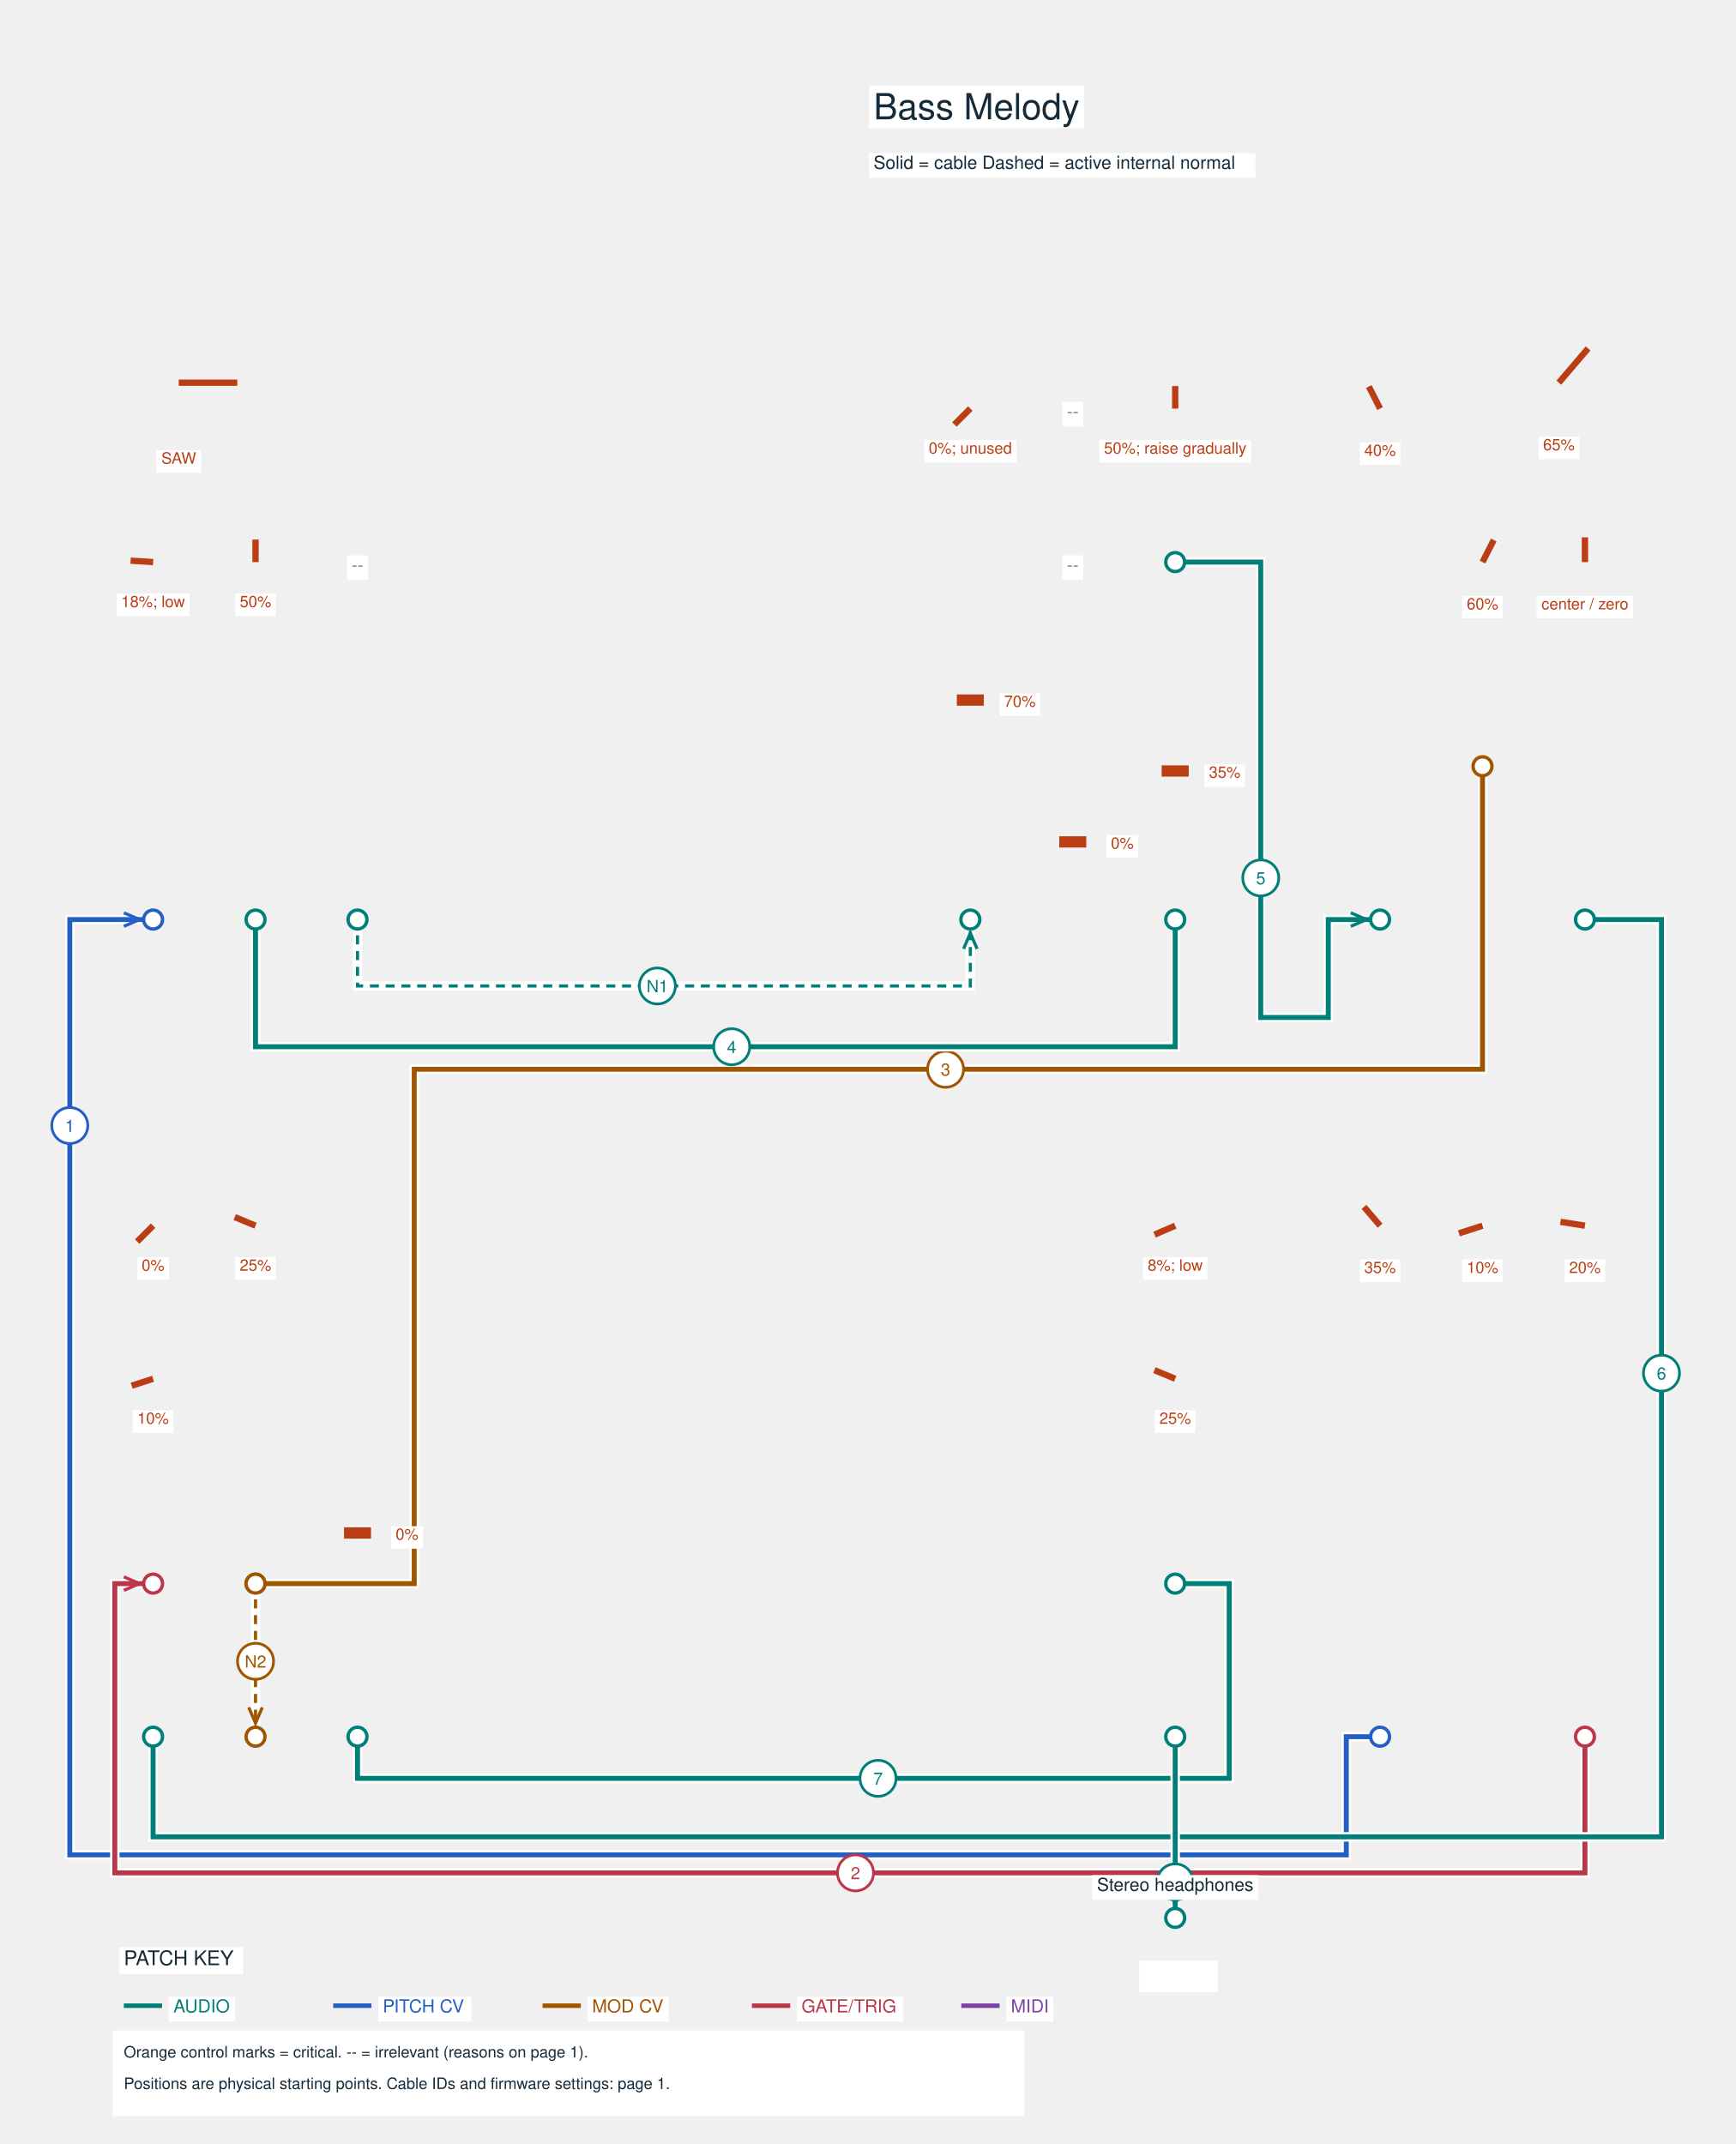
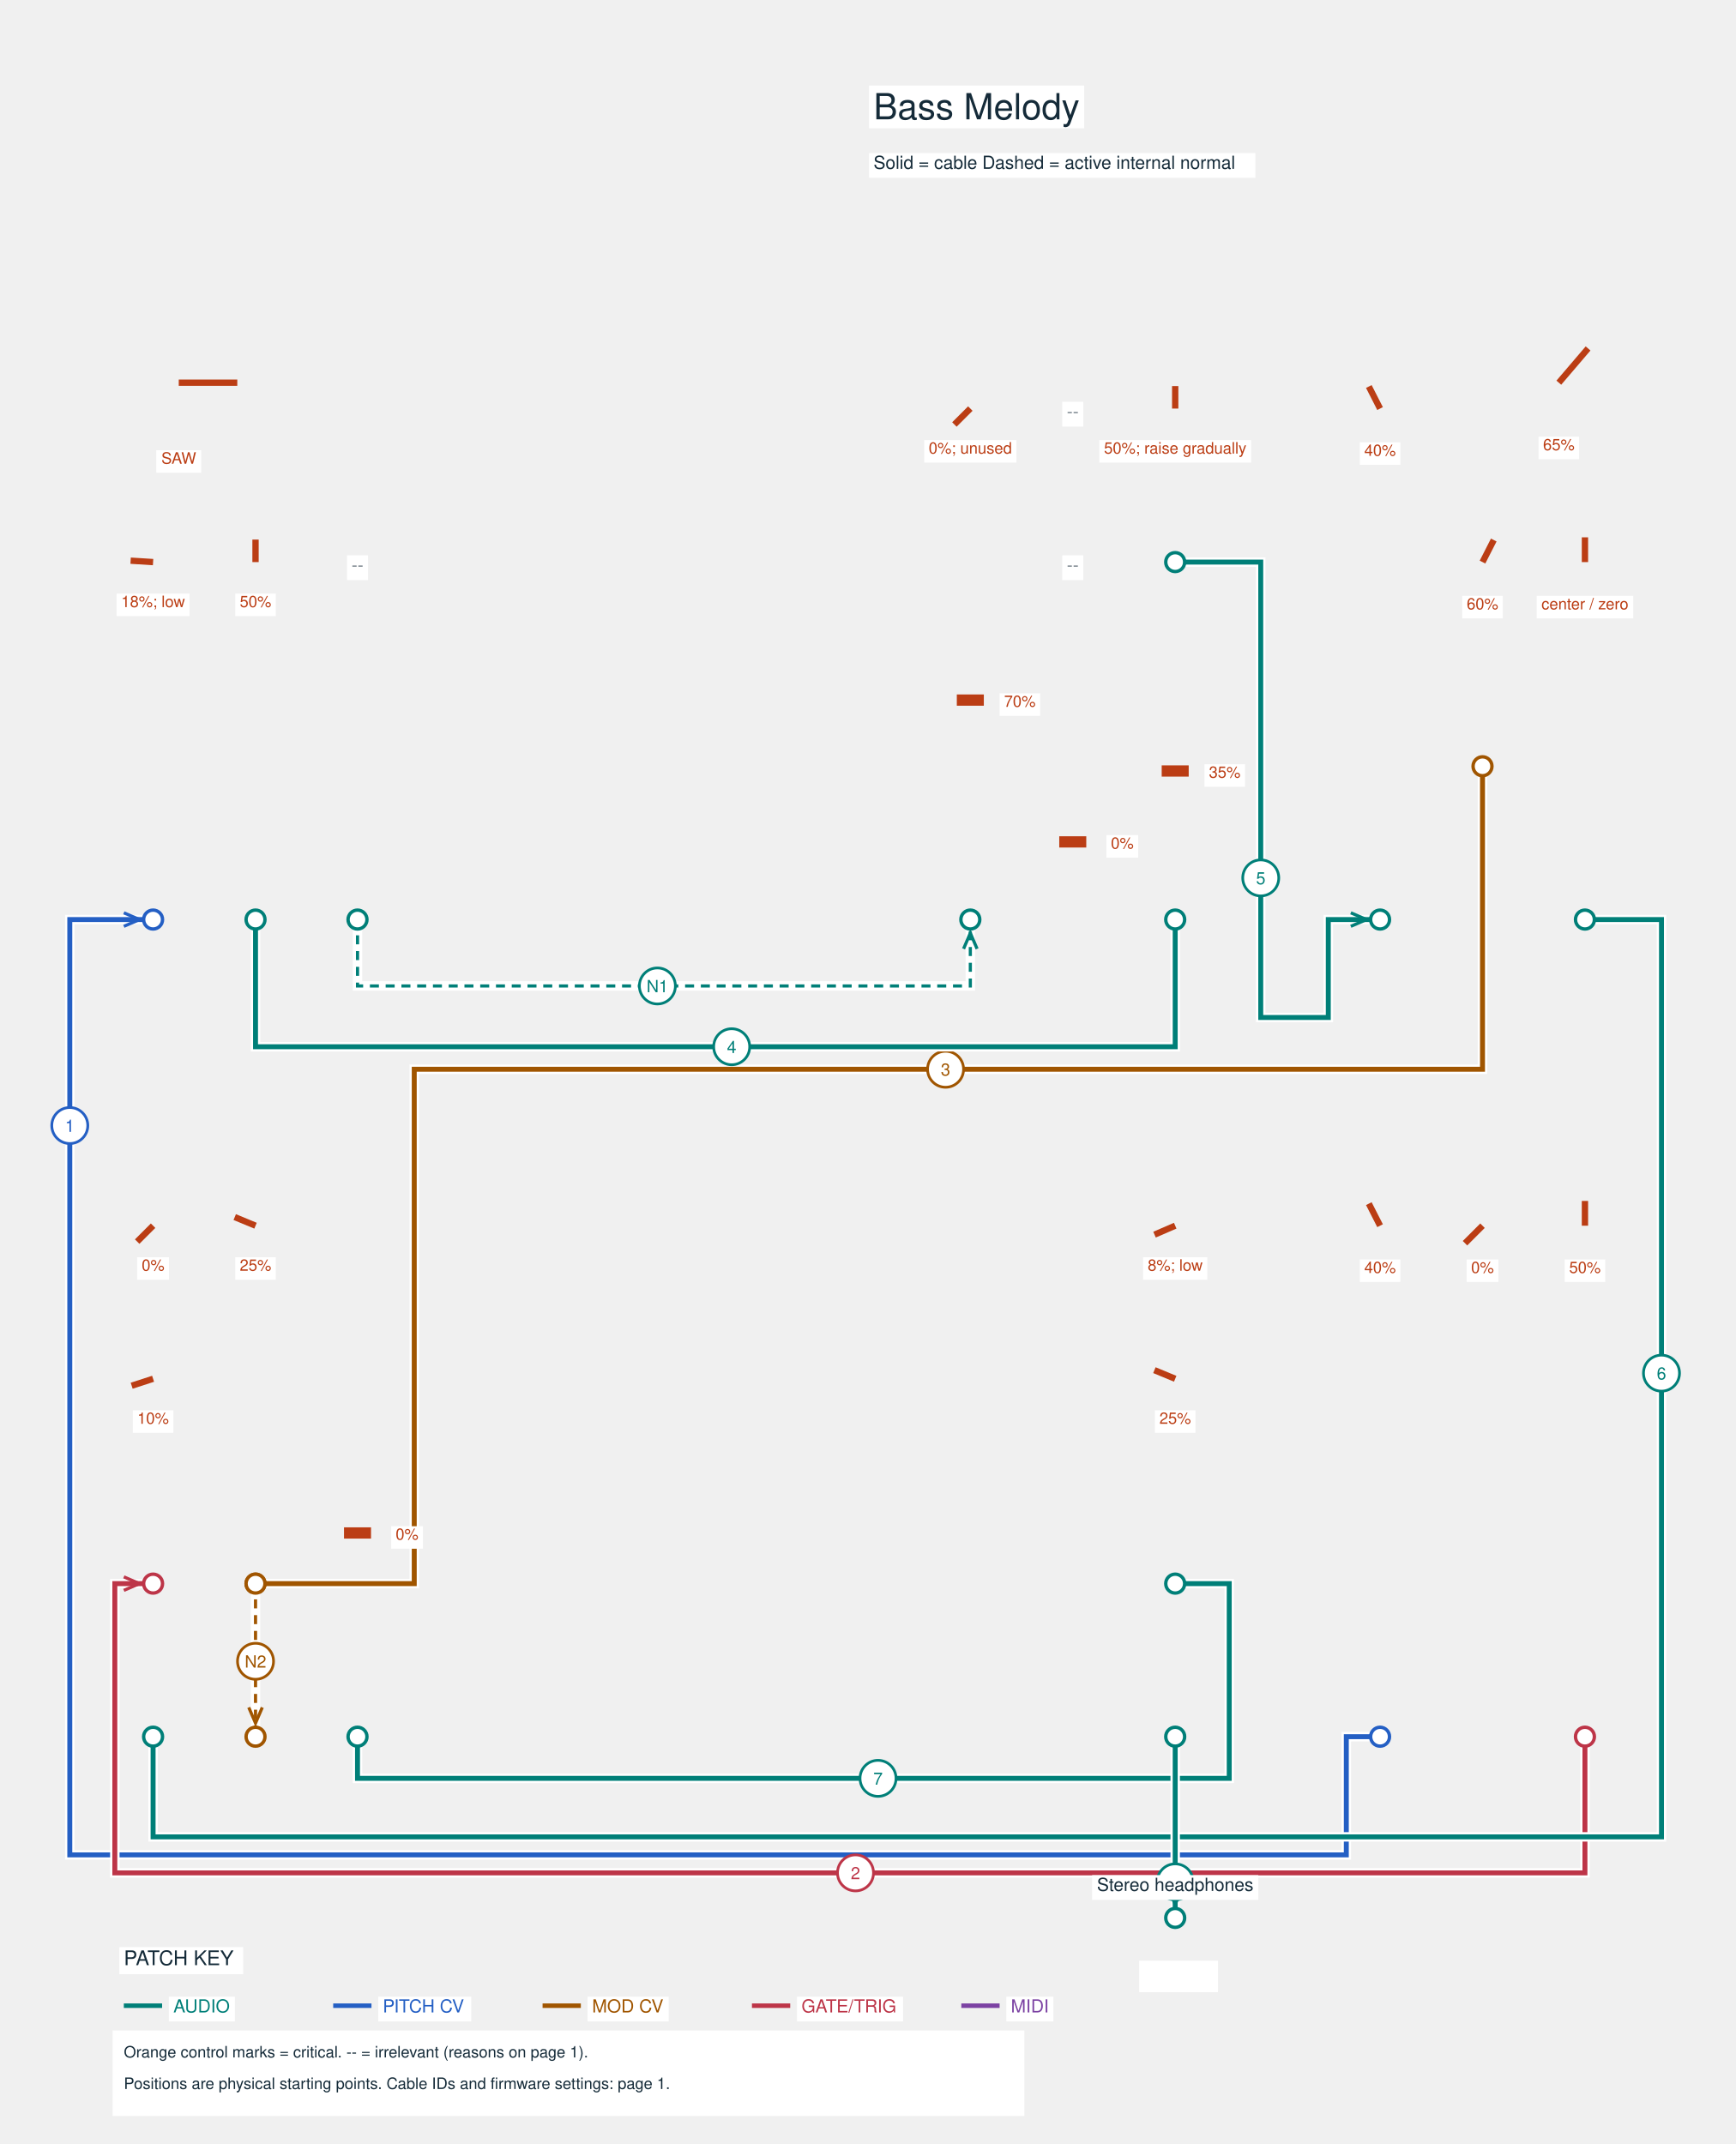
<svg xmlns="http://www.w3.org/2000/svg" width="771.024pt" height="952.441pt" viewBox="0 0 771.024 952.441">
  <rect x="506" y="871" width="35" height="14" fill="white" />
  <rect x="386" y="38" width="95.584" height="19" fill="white" />
  <text x="388" y="53" font-family="Helvetica,Arial,sans-serif" font-size="16" fill="#152b39" text-anchor="start">Bass Melody</text>
  <rect x="386" y="68" width="171.632" height="11" fill="white" />
  <text x="388" y="75" font-family="Helvetica,Arial,sans-serif" font-size="8" fill="#152b39" text-anchor="start">Solid = cable    Dashed = active internal normal</text>
  <polyline points="613,771.5 598,771.5 598,824 31,824 31,408.5 68,408.5" fill="none" stroke="white" stroke-width="4.2" />
  <polyline points="613,771.5 598,771.5 598,824 31,824 31,408.5 68,408.5" fill="none" stroke="#245fc4" stroke-width="2.2" />
  <polyline points="55.0,411.5 62.0,408.5 55.0,405.5" fill="none" stroke="#245fc4" stroke-width="1.4" />
  <circle cx="613" cy="771.5" r="4.2" stroke="#245fc4" fill="white" stroke-width="1.5" />
  <circle cx="68" cy="408.5" r="4.2" stroke="#245fc4" fill="white" stroke-width="1.5" />
  <circle cx="31" cy="500" r="8" stroke="#245fc4" fill="white" stroke-width="1.2" />
  <text x="31" y="502.8" font-family="Helvetica,Arial,sans-serif" font-size="7.5" fill="#245fc4" text-anchor="middle">1</text>
  <polyline points="704,771.5 704,832 51,832 51,703.5 68,703.5" fill="none" stroke="white" stroke-width="4.2" />
  <polyline points="704,771.5 704,832 51,832 51,703.5 68,703.5" fill="none" stroke="#bd3548" stroke-width="2.2" />
  <polyline points="55.0,706.5 62.0,703.5 55.0,700.5" fill="none" stroke="#bd3548" stroke-width="1.4" />
  <circle cx="704" cy="771.5" r="4.2" stroke="#bd3548" fill="white" stroke-width="1.5" />
  <circle cx="68" cy="703.5" r="4.2" stroke="#bd3548" fill="white" stroke-width="1.5" />
  <circle cx="380" cy="832" r="8" stroke="#bd3548" fill="white" stroke-width="1.2" />
  <text x="380" y="834.8" font-family="Helvetica,Arial,sans-serif" font-size="7.5" fill="#bd3548" text-anchor="middle">2</text>
  <polyline points="113.5,703.5 184,703.5 184,475 658.5,475 658.5,340.4 658.5,340.4" fill="none" stroke="white" stroke-width="4.2" />
  <polyline points="113.5,703.5 184,703.5 184,475 658.5,475 658.5,340.4 658.5,340.4" fill="none" stroke="#a05500" stroke-width="2.2" />
  <circle cx="113.5" cy="703.5" r="4.2" stroke="#a05500" fill="white" stroke-width="1.5" />
  <circle cx="658.5" cy="340.4" r="4.2" stroke="#a05500" fill="white" stroke-width="1.5" />
  <circle cx="420" cy="475" r="8" stroke="#a05500" fill="white" stroke-width="1.2" />
  <text x="420" y="477.8" font-family="Helvetica,Arial,sans-serif" font-size="7.5" fill="#a05500" text-anchor="middle">3</text>
  <polyline points="113.5,408.5 113.5,408.5 113.5,465 522,465 522,408.5 522,408.5" fill="none" stroke="white" stroke-width="4.2" />
  <polyline points="113.5,408.5 113.5,408.5 113.5,465 522,465 522,408.5 522,408.5" fill="none" stroke="#007f78" stroke-width="2.2" />
  <circle cx="113.5" cy="408.5" r="4.2" stroke="#007f78" fill="white" stroke-width="1.5" />
  <circle cx="522" cy="408.5" r="4.2" stroke="#007f78" fill="white" stroke-width="1.5" />
  <circle cx="325" cy="465" r="8" stroke="#007f78" fill="white" stroke-width="1.2" />
  <text x="325" y="467.8" font-family="Helvetica,Arial,sans-serif" font-size="7.5" fill="#007f78" text-anchor="middle">4</text>
  <polyline points="522,249.7 560,249.7 560,452 590,452 590,408.5 613,408.5" fill="none" stroke="white" stroke-width="4.2" />
  <polyline points="522,249.7 560,249.7 560,452 590,452 590,408.5 613,408.5" fill="none" stroke="#007f78" stroke-width="2.2" />
  <polyline points="600.0,411.5 607.0,408.5 600.0,405.5" fill="none" stroke="#007f78" stroke-width="1.4" />
  <circle cx="522" cy="249.7" r="4.2" stroke="#007f78" fill="white" stroke-width="1.5" />
  <circle cx="613" cy="408.5" r="4.2" stroke="#007f78" fill="white" stroke-width="1.5" />
  <circle cx="560" cy="390" r="8" stroke="#007f78" fill="white" stroke-width="1.2" />
  <text x="560" y="392.8" font-family="Helvetica,Arial,sans-serif" font-size="7.5" fill="#007f78" text-anchor="middle">5</text>
  <polyline points="704,408.5 704,408.5 738,408.5 738,816 68,816 68,771.5 68,771.5" fill="none" stroke="white" stroke-width="4.2" />
  <polyline points="704,408.5 704,408.5 738,408.5 738,816 68,816 68,771.5 68,771.5" fill="none" stroke="#007f78" stroke-width="2.2" />
  <circle cx="704" cy="408.5" r="4.2" stroke="#007f78" fill="white" stroke-width="1.5" />
  <circle cx="68" cy="771.5" r="4.2" stroke="#007f78" fill="white" stroke-width="1.5" />
  <circle cx="738" cy="610" r="8" stroke="#007f78" fill="white" stroke-width="1.2" />
  <text x="738" y="612.8" font-family="Helvetica,Arial,sans-serif" font-size="7.5" fill="#007f78" text-anchor="middle">6</text>
  <polyline points="158.8,771.5 158.8,771.5 158.8,790 546,790 546,703.5 522,703.5 522,703.5" fill="none" stroke="white" stroke-width="4.2" />
  <polyline points="158.8,771.5 158.8,771.5 158.8,790 546,790 546,703.5 522,703.5 522,703.5" fill="none" stroke="#007f78" stroke-width="2.2" />
  <circle cx="158.8" cy="771.5" r="4.2" stroke="#007f78" fill="white" stroke-width="1.5" />
  <circle cx="522" cy="703.5" r="4.2" stroke="#007f78" fill="white" stroke-width="1.5" />
  <circle cx="390" cy="790" r="8" stroke="#007f78" fill="white" stroke-width="1.2" />
  <text x="390" y="792.8" font-family="Helvetica,Arial,sans-serif" font-size="7.5" fill="#007f78" text-anchor="middle">7</text>
  <polyline points="522,771.5 522,852" fill="none" stroke="white" stroke-width="4.2" />
  <polyline points="522,771.5 522,852" fill="none" stroke="#007f78" stroke-width="2.2" />
  <polyline points="519.0,839.0 522.0,846.0 525.0,839.0" fill="none" stroke="#007f78" stroke-width="1.4" />
  <circle cx="522" cy="771.5" r="4.2" stroke="#007f78" fill="white" stroke-width="1.5" />
  <circle cx="522" cy="852" r="4.2" stroke="#007f78" fill="white" stroke-width="1.5" />
  <circle cx="522" cy="836" r="8" stroke="#007f78" fill="white" stroke-width="1.2" />
  <text x="522" y="838.8" font-family="Helvetica,Arial,sans-serif" font-size="7.5" fill="#007f78" text-anchor="middle">8</text>
  <polyline points="158.8,408.5 158.8,438 431,438 431,408.5" fill="none" stroke="white" stroke-width="4.2" />
  <polyline points="158.8,408.5 158.8,438 431,438 431,408.5" fill="none" stroke="#007f78" stroke-width="1.4" stroke-dasharray="4 3" />
  <polyline points="434.0,421.5 431.0,414.5 428.0,421.5" fill="none" stroke="#007f78" stroke-width="1.4" />
  <circle cx="158.8" cy="408.5" r="4.2" stroke="#007f78" fill="white" stroke-width="1.5" />
  <circle cx="431" cy="408.5" r="4.2" stroke="#007f78" fill="white" stroke-width="1.5" />
  <circle cx="292" cy="438" r="8" stroke="#007f78" fill="white" stroke-width="1.2" />
  <text x="292" y="440.8" font-family="Helvetica,Arial,sans-serif" font-size="7.5" fill="#007f78" text-anchor="middle">N1</text>
  <polyline points="113.5,703.5 113.5,771.5" fill="none" stroke="white" stroke-width="4.2" />
  <polyline points="113.5,703.5 113.5,771.5" fill="none" stroke="#a05500" stroke-width="1.4" stroke-dasharray="4 3" />
  <polyline points="110.5,758.5 113.5,765.5 116.5,758.5" fill="none" stroke="#a05500" stroke-width="1.4" />
  <circle cx="113.5" cy="703.5" r="4.2" stroke="#a05500" fill="white" stroke-width="1.5" />
  <circle cx="113.5" cy="771.5" r="4.2" stroke="#a05500" fill="white" stroke-width="1.5" />
  <circle cx="113.5" cy="738" r="8" stroke="#a05500" fill="white" stroke-width="1.2" />
  <text x="113.5" y="740.8" font-family="Helvetica,Arial,sans-serif" font-size="7.5" fill="#a05500" text-anchor="middle">N2</text>
  <polyline points="79.4,170 105.4,170.0" fill="none" stroke="#bb3d14" stroke-width="2.8" />
  <rect x="69.427" y="200" width="19.946" height="10" fill="white" />
  <text x="79.4" y="206" font-family="Helvetica,Arial,sans-serif" font-size="7" fill="#bb3d14" text-anchor="middle">SAW</text>
  <polyline points="68,249.7 58.02,249.072" fill="none" stroke="#bb3d14" stroke-width="2.8" />
  <rect x="51.8" y="263.7" width="32.399" height="10" fill="white" />
  <text x="68" y="269.7" font-family="Helvetica,Arial,sans-serif" font-size="7" fill="#bb3d14" text-anchor="middle">18%; low</text>
  <polyline points="113.5,249.7 113.5,239.7" fill="none" stroke="#bb3d14" stroke-width="2.8" />
  <rect x="104.496" y="263.7" width="18.007" height="10" fill="white" />
  <text x="113.5" y="269.7" font-family="Helvetica,Arial,sans-serif" font-size="7" fill="#bb3d14" text-anchor="middle">50%</text>
  <rect x="154.136" y="246.7" width="9.328" height="11" fill="white" />
  <text x="158.8" y="253.7" font-family="Helvetica,Arial,sans-serif" font-size="8" fill="#7d8790" text-anchor="middle">--</text>
  <rect x="425" y="308.5" width="12" height="5" fill="#bb3d14" />
  <rect x="443.997" y="308.0" width="18.007" height="10" fill="white" />
  <text x="453" y="314.0" font-family="Helvetica,Arial,sans-serif" font-size="7" fill="#bb3d14" text-anchor="middle">70%</text>
  <rect x="470.5" y="371.5" width="12" height="5" fill="#bb3d14" />
  <rect x="491.442" y="371" width="14.115" height="10" fill="white" />
  <text x="498.5" y="377" font-family="Helvetica,Arial,sans-serif" font-size="7" fill="#bb3d14" text-anchor="middle">0%</text>
  <rect x="516" y="340.0" width="12" height="5" fill="#bb3d14" />
  <rect x="534.996" y="339.5" width="18.007" height="10" fill="white" />
  <text x="544" y="345.5" font-family="Helvetica,Arial,sans-serif" font-size="7" fill="#bb3d14" text-anchor="middle">35%</text>
  <polyline points="431,181.5 423.929,188.571" fill="none" stroke="#bb3d14" stroke-width="2.8" />
  <rect x="410.517" y="195.5" width="40.967" height="10" fill="white" />
  <text x="431" y="201.5" font-family="Helvetica,Arial,sans-serif" font-size="7" fill="#bb3d14" text-anchor="middle">0%; unused</text>
  <rect x="471.836" y="178.5" width="9.328" height="11" fill="white" />
  <text x="476.5" y="185.5" font-family="Helvetica,Arial,sans-serif" font-size="8" fill="#7d8790" text-anchor="middle">--</text>
  <polyline points="522,181.5 522.0,171.5" fill="none" stroke="#bb3d14" stroke-width="2.8" />
  <rect x="488.293" y="195.5" width="67.413" height="10" fill="white" />
  <text x="522" y="201.5" font-family="Helvetica,Arial,sans-serif" font-size="7" fill="#bb3d14" text-anchor="middle">50%; raise gradually</text>
  <rect x="471.836" y="246.7" width="9.328" height="11" fill="white" />
  <text x="476.5" y="253.7" font-family="Helvetica,Arial,sans-serif" font-size="8" fill="#7d8790" text-anchor="middle">--</text>
  <polyline points="613,181.5 608.006,171.699" fill="none" stroke="#bb3d14" stroke-width="2.8" />
  <rect x="603.996" y="196.5" width="18.007" height="10" fill="white" />
  <text x="613" y="202.5" font-family="Helvetica,Arial,sans-serif" font-size="7" fill="#bb3d14" text-anchor="middle">40%</text>
  <polyline points="692.4,170 705.389,154.792" fill="none" stroke="#bb3d14" stroke-width="2.8" />
  <rect x="683.396" y="194" width="18.007" height="10" fill="white" />
  <text x="692.4" y="200" font-family="Helvetica,Arial,sans-serif" font-size="7" fill="#bb3d14" text-anchor="middle">65%</text>
  <polyline points="658.5,249.7 663.494,239.899" fill="none" stroke="#bb3d14" stroke-width="2.8" />
  <rect x="649.496" y="264.7" width="18.007" height="10" fill="white" />
  <text x="658.5" y="270.7" font-family="Helvetica,Arial,sans-serif" font-size="7" fill="#bb3d14" text-anchor="middle">60%</text>
  <polyline points="704,249.7 704.0,238.7" fill="none" stroke="#bb3d14" stroke-width="2.8" />
  <rect x="682.547" y="264.7" width="42.906" height="10" fill="white" />
  <text x="704" y="270.7" font-family="Helvetica,Arial,sans-serif" font-size="7" fill="#bb3d14" text-anchor="middle">center / zero</text>
  <polyline points="68,544.5 60.929,551.571" fill="none" stroke="#bb3d14" stroke-width="2.8" />
  <rect x="60.943" y="558.5" width="14.115" height="10" fill="white" />
  <text x="68" y="564.5" font-family="Helvetica,Arial,sans-serif" font-size="7" fill="#bb3d14" text-anchor="middle">0%</text>
  <polyline points="113.5,544.5 104.261,540.673" fill="none" stroke="#bb3d14" stroke-width="2.8" />
  <rect x="104.496" y="558.5" width="18.007" height="10" fill="white" />
  <text x="113.5" y="564.5" font-family="Helvetica,Arial,sans-serif" font-size="7" fill="#bb3d14" text-anchor="middle">25%</text>
  <rect x="152.8" y="678.5" width="12" height="5" fill="#bb3d14" />
  <rect x="173.743" y="678" width="14.115" height="10" fill="white" />
  <text x="180.8" y="684" font-family="Helvetica,Arial,sans-serif" font-size="7" fill="#bb3d14" text-anchor="middle">0%</text>
  <polyline points="68,612.5 58.489,615.59" fill="none" stroke="#bb3d14" stroke-width="2.8" />
  <rect x="58.996" y="626.5" width="18.007" height="10" fill="white" />
  <text x="68" y="632.5" font-family="Helvetica,Arial,sans-serif" font-size="7" fill="#bb3d14" text-anchor="middle">10%</text>
  <polyline points="522,544.5 512.822,548.471" fill="none" stroke="#bb3d14" stroke-width="2.8" />
  <rect x="507.747" y="558.5" width="28.507" height="10" fill="white" />
  <text x="522" y="564.5" font-family="Helvetica,Arial,sans-serif" font-size="7" fill="#bb3d14" text-anchor="middle">8%; low</text>
  <polyline points="522,612.5 512.761,608.673" fill="none" stroke="#bb3d14" stroke-width="2.8" />
  <rect x="512.996" y="626.5" width="18.007" height="10" fill="white" />
  <text x="522" y="632.5" font-family="Helvetica,Arial,sans-serif" font-size="7" fill="#bb3d14" text-anchor="middle">25%</text>
-   <polyline points="613,544.5 605.856,536.136" fill="none" stroke="#bb3d14" stroke-width="2.8" />
+   <polyline points="613,544.5 608.006,534.699" fill="none" stroke="#bb3d14" stroke-width="2.8" />
  <rect x="603.996" y="559.5" width="18.007" height="10" fill="white" />
-   <text x="613" y="565.5" font-family="Helvetica,Arial,sans-serif" font-size="7" fill="#bb3d14" text-anchor="middle">35%</text>
-   <polyline points="658.5,544.5 648.038,547.899" fill="none" stroke="#bb3d14" stroke-width="2.8" />
-   <rect x="649.496" y="559.5" width="18.007" height="10" fill="white" />
-   <text x="658.5" y="565.5" font-family="Helvetica,Arial,sans-serif" font-size="7" fill="#bb3d14" text-anchor="middle">10%</text>
-   <polyline points="704,544.5 693.135,542.779" fill="none" stroke="#bb3d14" stroke-width="2.8" />
+   <text x="613" y="565.5" font-family="Helvetica,Arial,sans-serif" font-size="7" fill="#bb3d14" text-anchor="middle">40%</text>
+   <polyline points="658.5,544.5 650.722,552.278" fill="none" stroke="#bb3d14" stroke-width="2.8" />
+   <rect x="651.442" y="559.5" width="14.115" height="10" fill="white" />
+   <text x="658.5" y="565.5" font-family="Helvetica,Arial,sans-serif" font-size="7" fill="#bb3d14" text-anchor="middle">0%</text>
+   <polyline points="704,544.5 704.0,533.5" fill="none" stroke="#bb3d14" stroke-width="2.8" />
  <rect x="694.996" y="559.5" width="18.007" height="10" fill="white" />
-   <text x="704" y="565.5" font-family="Helvetica,Arial,sans-serif" font-size="7" fill="#bb3d14" text-anchor="middle">20%</text>
+   <text x="704" y="565.5" font-family="Helvetica,Arial,sans-serif" font-size="7" fill="#bb3d14" text-anchor="middle">50%</text>
  <rect x="485.088" y="833" width="73.824" height="11" fill="white" />
  <text x="522" y="840" font-family="Helvetica,Arial,sans-serif" font-size="8" fill="#152b39" text-anchor="middle">Stereo headphones</text>
  <rect x="53" y="865" width="55.012" height="12" fill="white" />
  <text x="55" y="873" font-family="Helvetica,Arial,sans-serif" font-size="9" fill="#152b39" text-anchor="start">PATCH KEY</text>
  <polyline points="55,891 72,891" fill="none" stroke="#007f78" stroke-width="2" />
  <rect x="75" y="887" width="29.336" height="11" fill="white" />
  <text x="77" y="894" font-family="Helvetica,Arial,sans-serif" font-size="8" fill="#007f78" text-anchor="start">AUDIO</text>
  <polyline points="148,891 165,891" fill="none" stroke="#245fc4" stroke-width="2" />
  <rect x="168" y="887" width="41.336" height="11" fill="white" />
  <text x="170" y="894" font-family="Helvetica,Arial,sans-serif" font-size="8" fill="#245fc4" text-anchor="start">PITCH CV</text>
  <polyline points="241,891 258,891" fill="none" stroke="#a05500" stroke-width="2" />
  <rect x="261" y="887" width="36.0" height="11" fill="white" />
  <text x="263" y="894" font-family="Helvetica,Arial,sans-serif" font-size="8" fill="#a05500" text-anchor="start">MOD CV</text>
  <polyline points="334,891 351,891" fill="none" stroke="#bd3548" stroke-width="2" />
  <rect x="354" y="887" width="47.12" height="11" fill="white" />
  <text x="356" y="894" font-family="Helvetica,Arial,sans-serif" font-size="8" fill="#bd3548" text-anchor="start">GATE/TRIG</text>
  <polyline points="427,891 444,891" fill="none" stroke="#7c42a3" stroke-width="2" />
  <rect x="447" y="887" width="20.888" height="11" fill="white" />
  <text x="449" y="894" font-family="Helvetica,Arial,sans-serif" font-size="8" fill="#7c42a3" text-anchor="start">MIDI</text>
  <rect x="50" y="902" width="405" height="38" fill="white" />
  <text x="55" y="914" font-family="Helvetica,Arial,sans-serif" font-size="7" fill="#152b39" text-anchor="start">Orange control marks = critical. -- = irrelevant (reasons on page 1).</text>
  <text x="55" y="928" font-family="Helvetica,Arial,sans-serif" font-size="7" fill="#152b39" text-anchor="start">Positions are physical starting points. Cable IDs and firmware settings: page 1.</text>
</svg>
